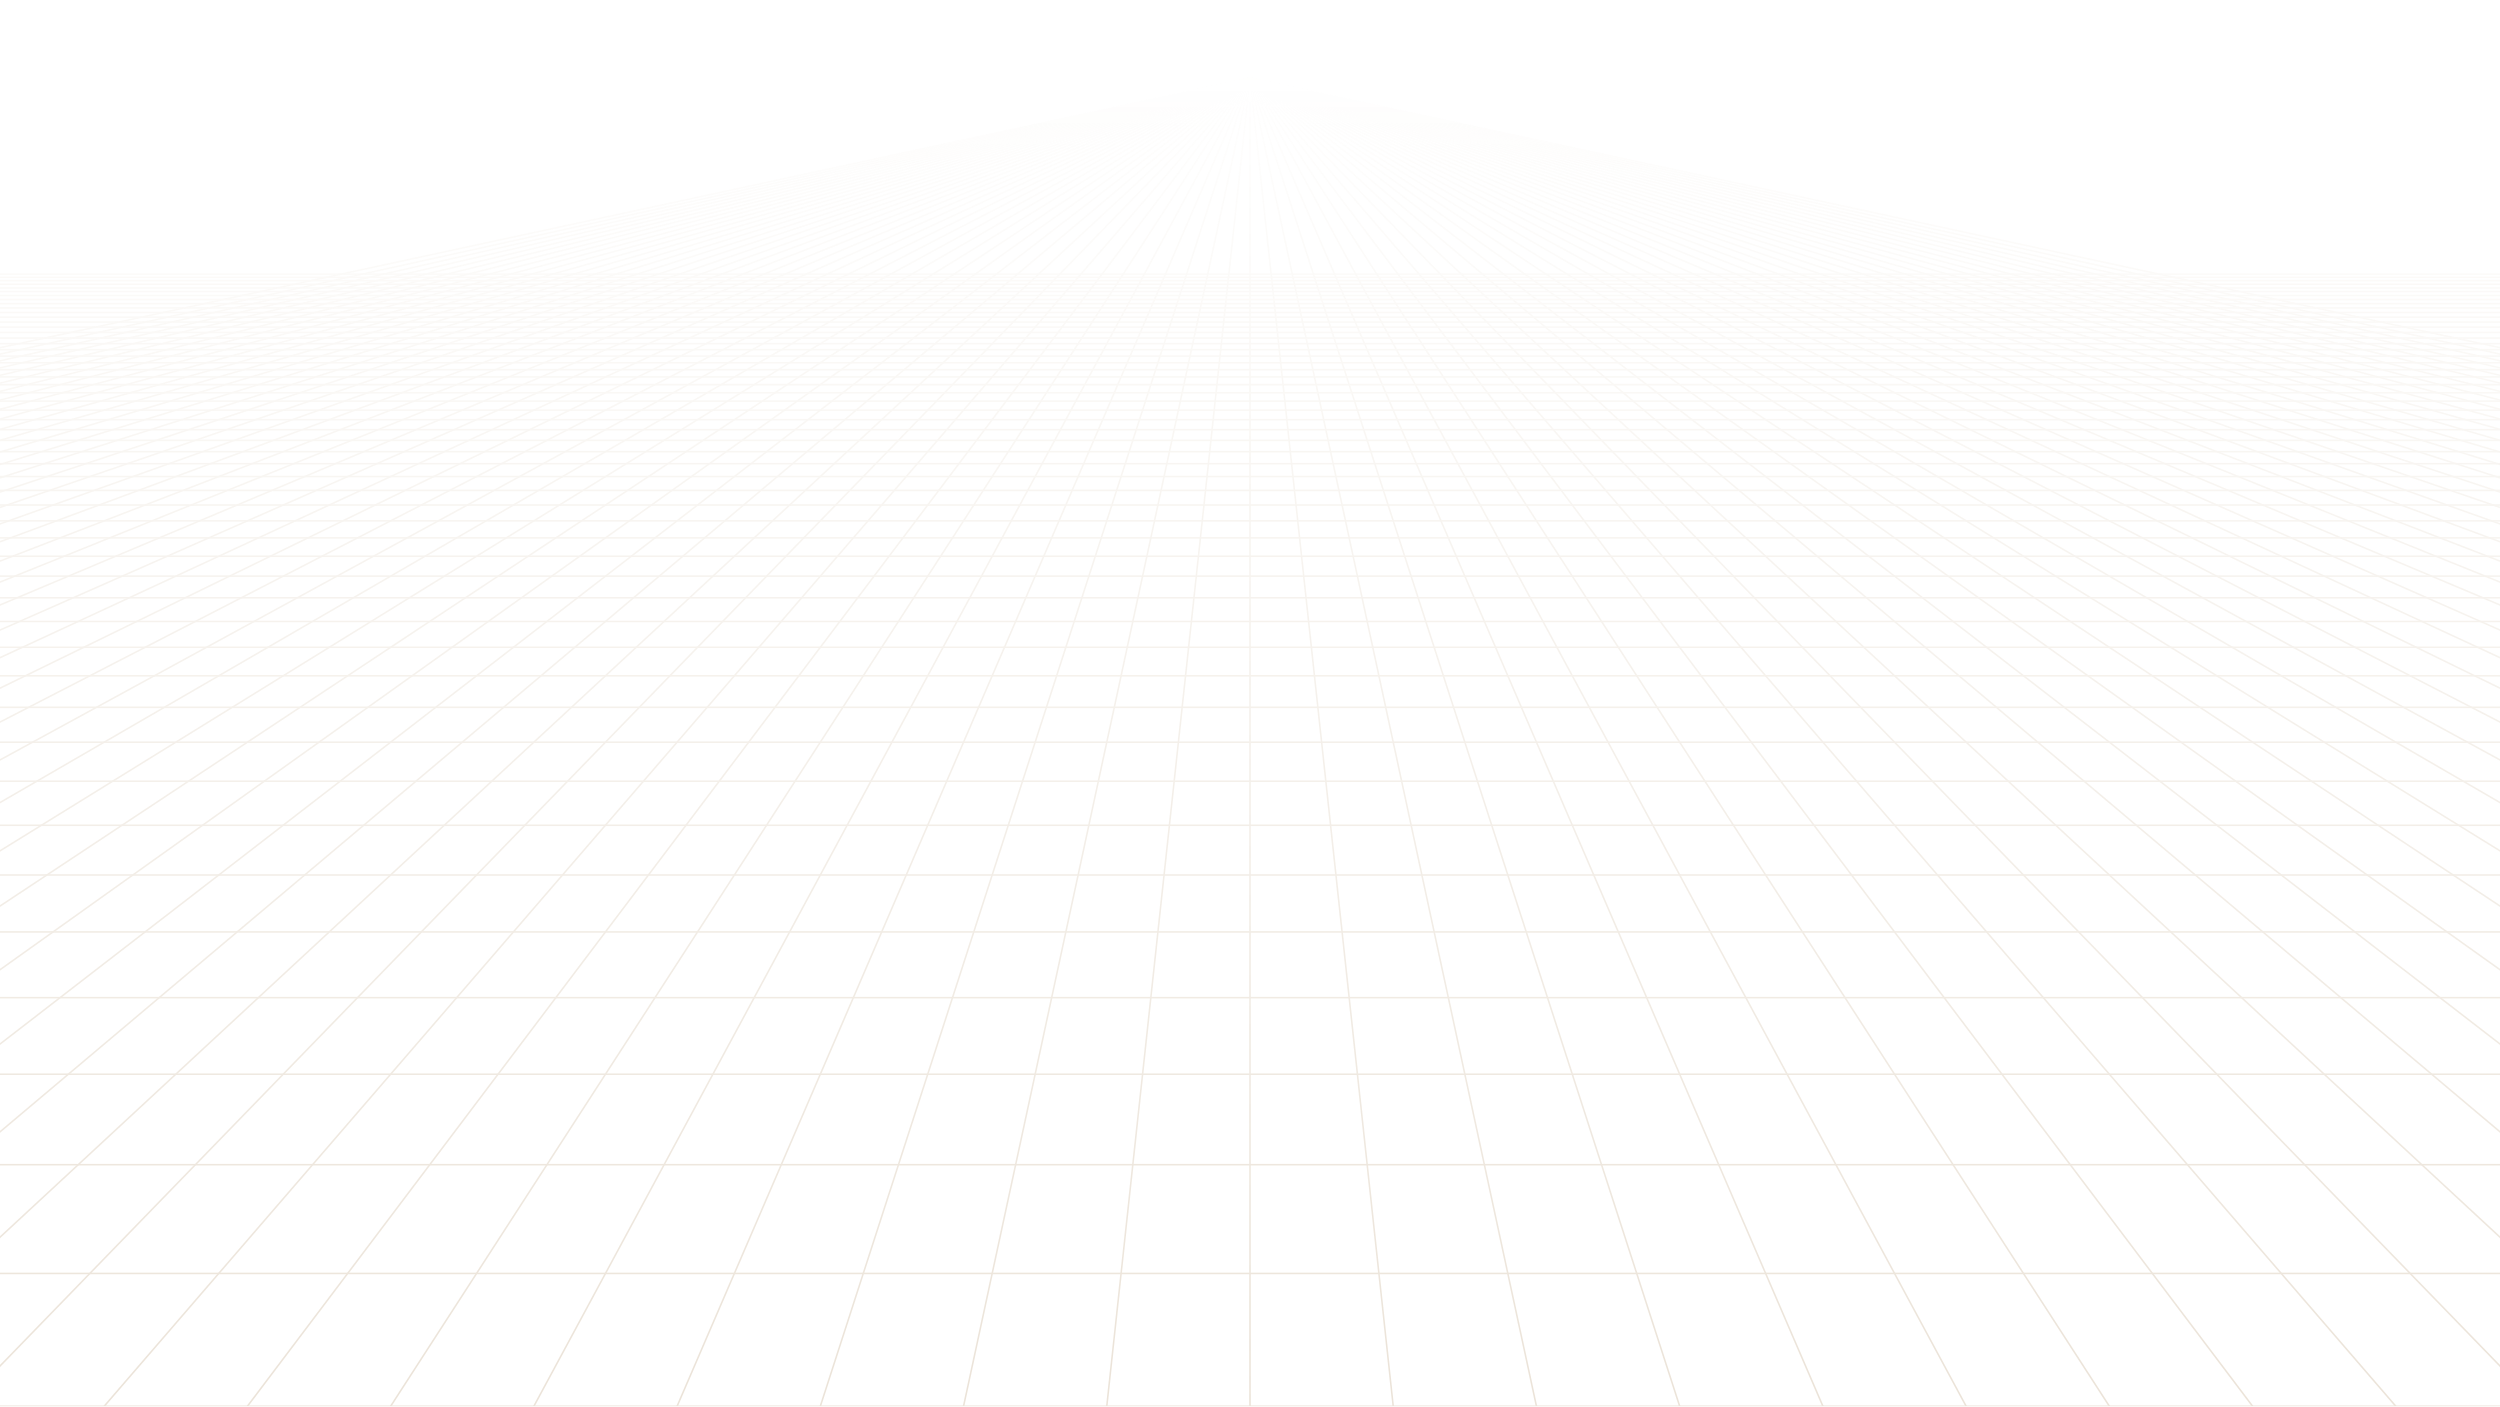
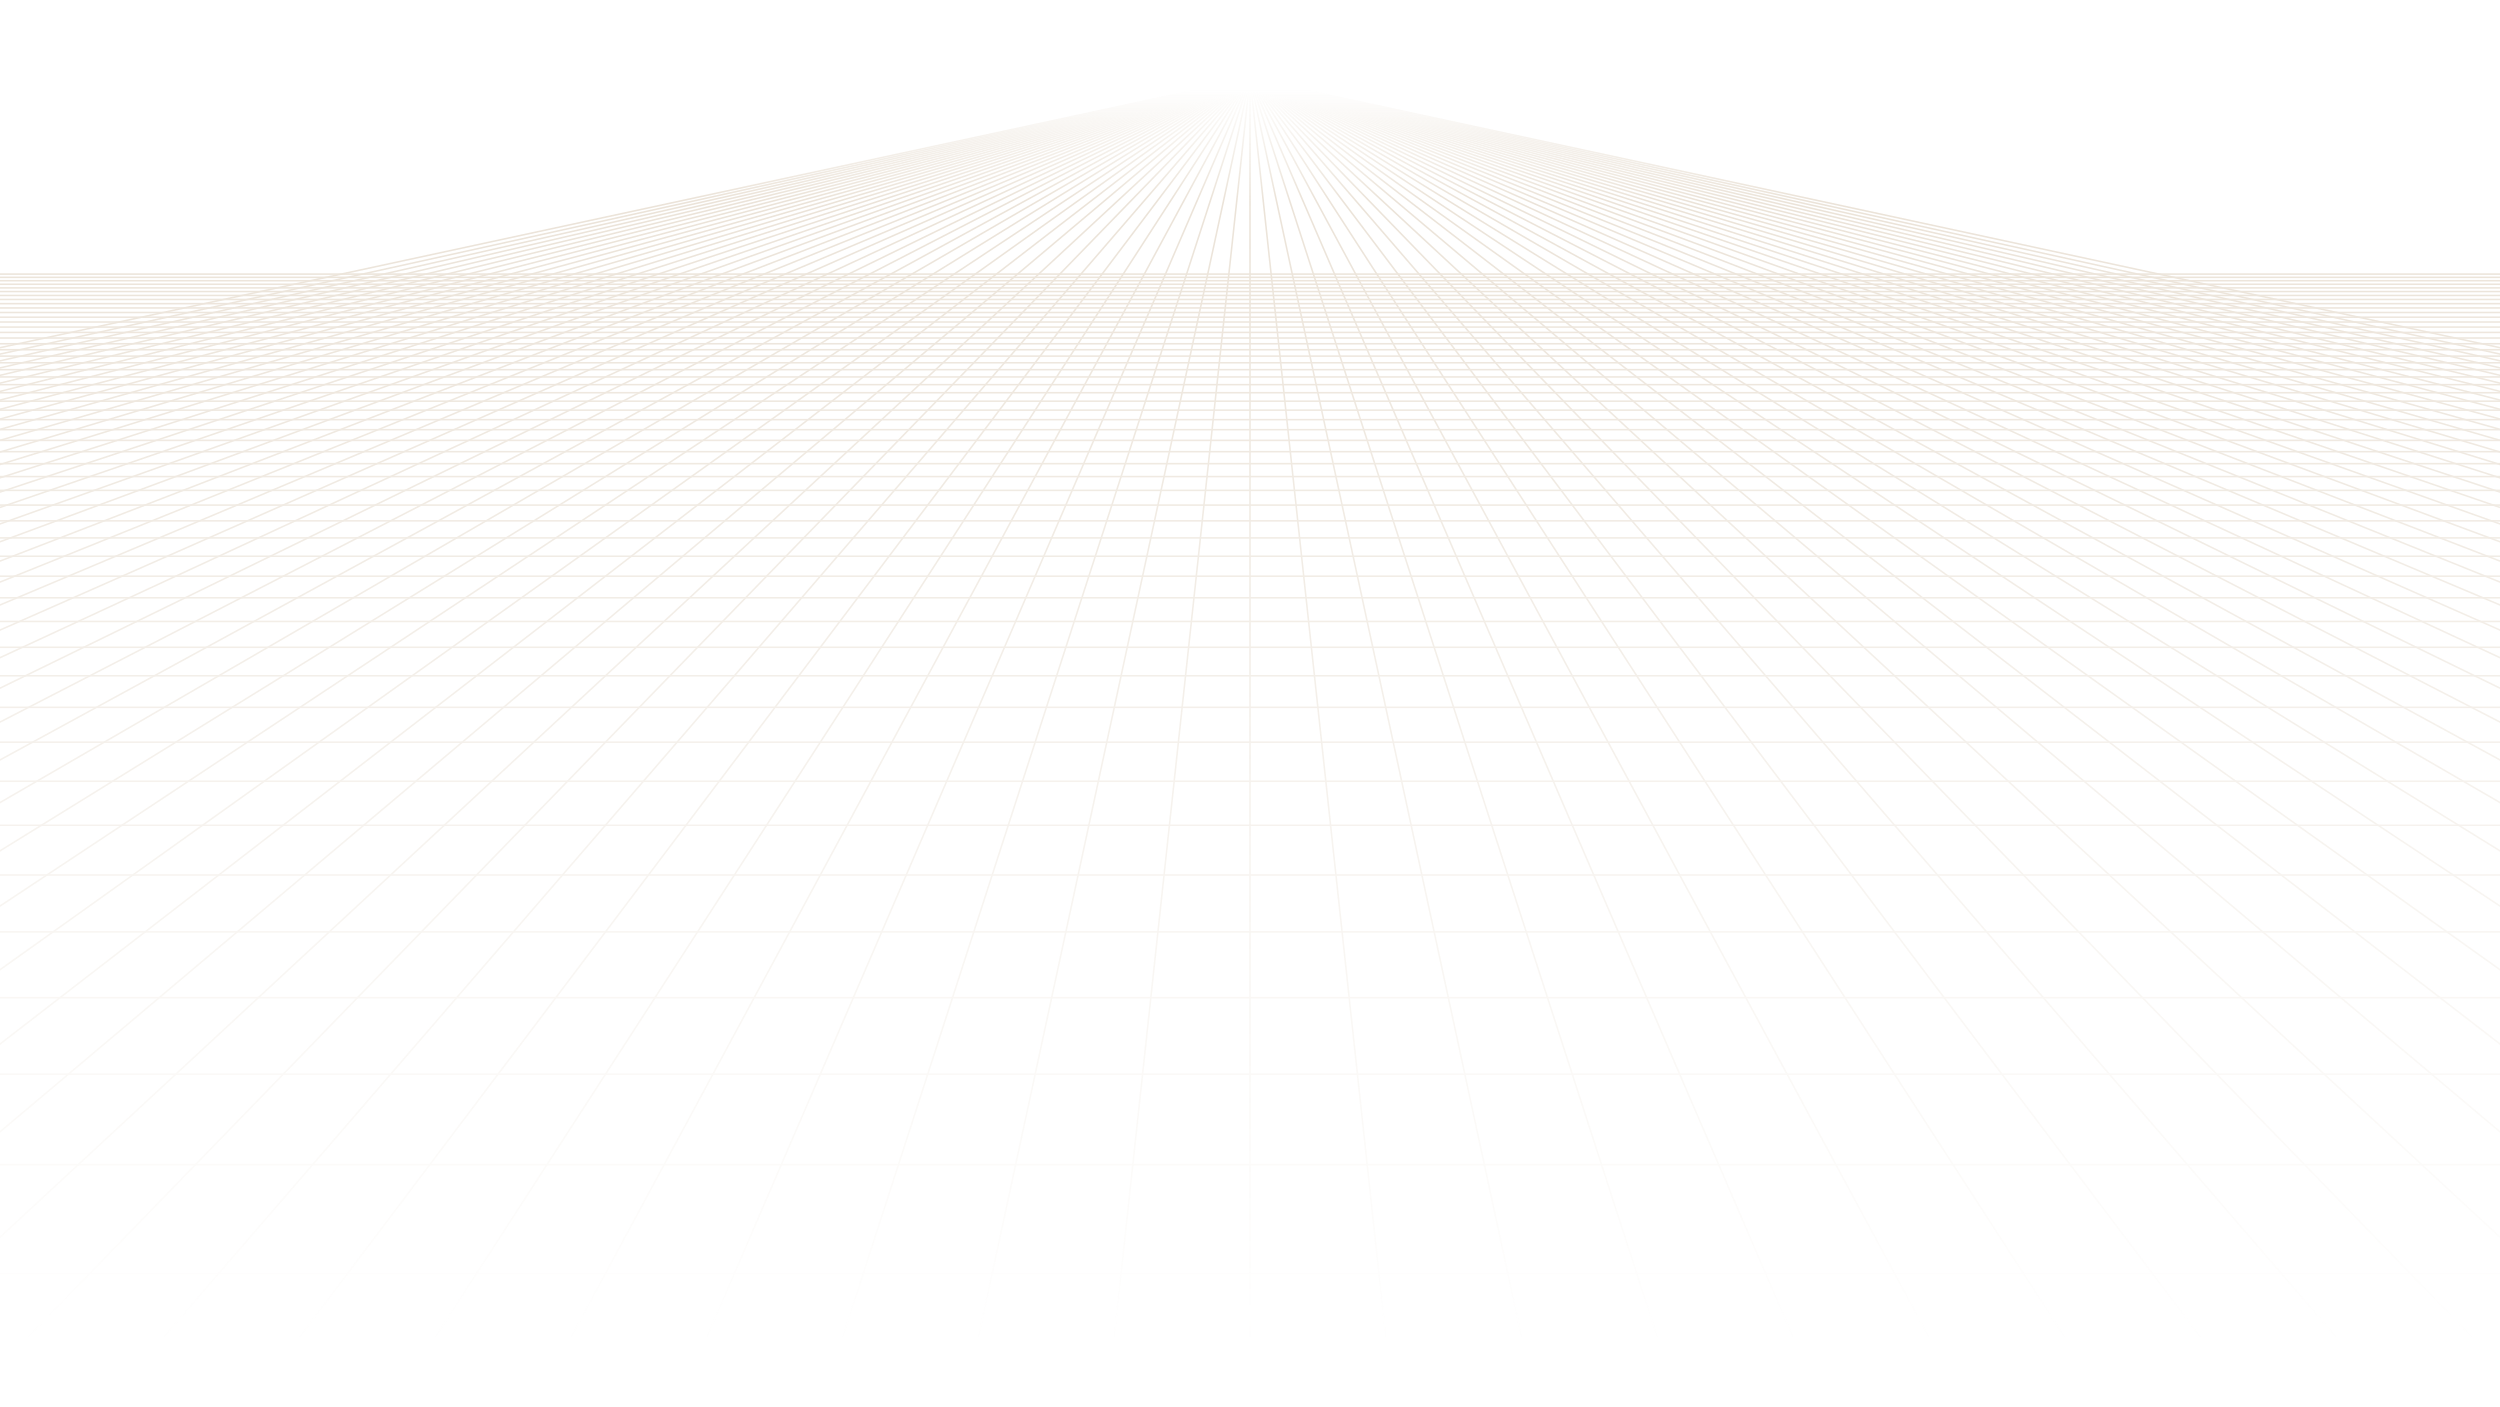
<svg xmlns="http://www.w3.org/2000/svg" viewBox="0 0 1920 1080" preserveAspectRatio="none">
  <defs>
    <linearGradient id="fade" x1="0" y1="0" x2="0" y2="1">
      <stop offset="0" stop-color="#fff" stop-opacity="0" />
-       <stop offset="0.04" stop-color="#fff" stop-opacity="0" />
-       <stop offset="0.38" stop-color="#fff" stop-opacity="0.35" />
-       <stop offset="1" stop-color="#fff" stop-opacity="0.9" />
+       <stop offset="0.06" stop-color="#fff" stop-opacity="0" />
+       <stop offset="0.14" stop-color="#fff" stop-opacity="0.9" />
+       <stop offset="0.62" stop-color="#fff" stop-opacity="0.35" />
+       <stop offset="0.96" stop-color="#fff" stop-opacity="0" />
+       <stop offset="1" stop-color="#fff" stop-opacity="0" />
    </linearGradient>
    <mask id="fadeMask">
      <rect x="0" y="0" width="1920" height="1080" fill="url(#fade)" />
    </mask>
  </defs>
  <g stroke="#B4966E" stroke-width="1.2" opacity="0.3" mask="url(#fadeMask)">
    <line x1="0" y1="1080.0" x2="1920" y2="1080.0" />
    <line x1="0" y1="978.0" x2="1920" y2="978.0" />
    <line x1="0" y1="894.5" x2="1920" y2="894.5" />
    <line x1="0" y1="825.0" x2="1920" y2="825.0" />
    <line x1="0" y1="766.2" x2="1920" y2="766.2" />
    <line x1="0" y1="715.7" x2="1920" y2="715.7" />
    <line x1="0" y1="672.0" x2="1920" y2="672.0" />
    <line x1="0" y1="633.8" x2="1920" y2="633.8" />
    <line x1="0" y1="600.0" x2="1920" y2="600.0" />
    <line x1="0" y1="570.0" x2="1920" y2="570.0" />
    <line x1="0" y1="543.2" x2="1920" y2="543.2" />
    <line x1="0" y1="519.0" x2="1920" y2="519.0" />
    <line x1="0" y1="497.1" x2="1920" y2="497.1" />
    <line x1="0" y1="477.3" x2="1920" y2="477.3" />
    <line x1="0" y1="459.1" x2="1920" y2="459.1" />
    <line x1="0" y1="442.5" x2="1920" y2="442.5" />
    <line x1="0" y1="427.2" x2="1920" y2="427.2" />
    <line x1="0" y1="413.1" x2="1920" y2="413.1" />
    <line x1="0" y1="400.0" x2="1920" y2="400.0" />
    <line x1="0" y1="387.9" x2="1920" y2="387.9" />
    <line x1="0" y1="376.6" x2="1920" y2="376.6" />
    <line x1="0" y1="366.0" x2="1920" y2="366.0" />
    <line x1="0" y1="356.1" x2="1920" y2="356.1" />
    <line x1="0" y1="346.9" x2="1920" y2="346.9" />
    <line x1="0" y1="338.2" x2="1920" y2="338.2" />
    <line x1="0" y1="330.0" x2="1920" y2="330.0" />
    <line x1="0" y1="322.3" x2="1920" y2="322.3" />
    <line x1="0" y1="315.0" x2="1920" y2="315.0" />
    <line x1="0" y1="308.1" x2="1920" y2="308.1" />
    <line x1="0" y1="301.6" x2="1920" y2="301.6" />
    <line x1="0" y1="295.4" x2="1920" y2="295.4" />
    <line x1="0" y1="289.5" x2="1920" y2="289.5" />
    <line x1="0" y1="283.9" x2="1920" y2="283.9" />
    <line x1="0" y1="278.6" x2="1920" y2="278.6" />
    <line x1="0" y1="273.5" x2="1920" y2="273.5" />
    <line x1="0" y1="268.6" x2="1920" y2="268.6" />
    <line x1="0" y1="264.0" x2="1920" y2="264.0" />
    <line x1="0" y1="259.6" x2="1920" y2="259.6" />
    <line x1="0" y1="255.3" x2="1920" y2="255.3" />
    <line x1="0" y1="251.2" x2="1920" y2="251.2" />
    <line x1="0" y1="247.3" x2="1920" y2="247.3" />
    <line x1="0" y1="243.6" x2="1920" y2="243.6" />
    <line x1="0" y1="240.0" x2="1920" y2="240.0" />
    <line x1="0" y1="236.5" x2="1920" y2="236.5" />
    <line x1="0" y1="233.2" x2="1920" y2="233.2" />
    <line x1="0" y1="230.0" x2="1920" y2="230.0" />
    <line x1="0" y1="226.9" x2="1920" y2="226.9" />
    <line x1="0" y1="223.9" x2="1920" y2="223.9" />
    <line x1="0" y1="221.1" x2="1920" y2="221.1" />
    <line x1="0" y1="218.3" x2="1920" y2="218.3" />
    <line x1="0" y1="215.6" x2="1920" y2="215.6" />
    <line x1="0" y1="213.0" x2="1920" y2="213.0" />
    <line x1="0" y1="210.5" x2="1920" y2="210.5" />
    <line x1="960.0" y1="1080" x2="960.0" y2="60.0" />
    <line x1="850.0" y1="1080" x2="960.0" y2="60.0" />
    <line x1="1070.0" y1="1080" x2="960.0" y2="60.0" />
    <line x1="1180.0" y1="1080" x2="960.0" y2="60.0" />
    <line x1="740.0" y1="1080" x2="960.0" y2="60.0" />
    <line x1="1290.0" y1="1080" x2="960.0" y2="60.0" />
    <line x1="630.0" y1="1080" x2="960.0" y2="60.0" />
    <line x1="1400.0" y1="1080" x2="960.0" y2="60.0" />
    <line x1="520.0" y1="1080" x2="960.0" y2="60.0" />
    <line x1="410.0" y1="1080" x2="960.0" y2="60.0" />
    <line x1="1510.0" y1="1080" x2="960.0" y2="60.0" />
    <line x1="1620.0" y1="1080" x2="960.0" y2="60.0" />
    <line x1="300.0" y1="1080" x2="960.0" y2="60.0" />
    <line x1="1730.0" y1="1080" x2="960.0" y2="60.0" />
    <line x1="190.0" y1="1080" x2="960.0" y2="60.0" />
    <line x1="1840.0" y1="1080" x2="960.0" y2="60.0" />
    <line x1="80.0" y1="1080" x2="960.0" y2="60.0" />
    <line x1="-30.0" y1="1080" x2="960.0" y2="60.0" />
    <line x1="1950.0" y1="1080" x2="960.0" y2="60.0" />
    <line x1="-140.0" y1="1080" x2="960.0" y2="60.0" />
    <line x1="2060.0" y1="1080" x2="960.0" y2="60.0" />
    <line x1="2170.0" y1="1080" x2="960.0" y2="60.0" />
    <line x1="-250.0" y1="1080" x2="960.0" y2="60.0" />
    <line x1="2280.0" y1="1080" x2="960.0" y2="60.0" />
    <line x1="-360.0" y1="1080" x2="960.0" y2="60.0" />
    <line x1="-470.0" y1="1080" x2="960.0" y2="60.0" />
    <line x1="2390.0" y1="1080" x2="960.0" y2="60.0" />
    <line x1="-580.0" y1="1080" x2="960.0" y2="60.0" />
    <line x1="2500.0" y1="1080" x2="960.0" y2="60.0" />
    <line x1="2610.0" y1="1080" x2="960.0" y2="60.0" />
    <line x1="-690.0" y1="1080" x2="960.0" y2="60.0" />
    <line x1="2720.0" y1="1080" x2="960.0" y2="60.0" />
    <line x1="-800.0" y1="1080" x2="960.0" y2="60.0" />
    <line x1="-910.0" y1="1080" x2="960.0" y2="60.0" />
    <line x1="2830.0" y1="1080" x2="960.0" y2="60.0" />
    <line x1="2940.0" y1="1080" x2="960.0" y2="60.0" />
    <line x1="-1020.0" y1="1080" x2="960.0" y2="60.0" />
    <line x1="3050.0" y1="1080" x2="960.0" y2="60.0" />
    <line x1="-1130.0" y1="1080" x2="960.0" y2="60.0" />
    <line x1="3160.0" y1="1080" x2="960.0" y2="60.0" />
    <line x1="-1240.0" y1="1080" x2="960.0" y2="60.0" />
    <line x1="-1350.0" y1="1080" x2="960.0" y2="60.0" />
    <line x1="3270.0" y1="1080" x2="960.0" y2="60.0" />
    <line x1="3380.0" y1="1080" x2="960.0" y2="60.0" />
    <line x1="-1460.0" y1="1080" x2="960.0" y2="60.0" />
    <line x1="3490.0" y1="1080" x2="960.0" y2="60.0" />
    <line x1="-1570.0" y1="1080" x2="960.0" y2="60.0" />
    <line x1="3600.0" y1="1080" x2="960.0" y2="60.0" />
    <line x1="-1680.0" y1="1080" x2="960.0" y2="60.0" />
    <line x1="-1790.0" y1="1080" x2="960.0" y2="60.0" />
    <line x1="3710.0" y1="1080" x2="960.0" y2="60.0" />
    <line x1="-1900.0" y1="1080" x2="960.0" y2="60.0" />
    <line x1="3820.0" y1="1080" x2="960.0" y2="60.0" />
    <line x1="3930.0" y1="1080" x2="960.0" y2="60.0" />
    <line x1="-2010.0" y1="1080" x2="960.0" y2="60.0" />
    <line x1="4040.0" y1="1080" x2="960.0" y2="60.0" />
    <line x1="-2120.0" y1="1080" x2="960.0" y2="60.0" />
    <line x1="-2230.0" y1="1080" x2="960.0" y2="60.0" />
    <line x1="4150.0" y1="1080" x2="960.0" y2="60.0" />
    <line x1="-2340.0" y1="1080" x2="960.0" y2="60.0" />
    <line x1="4260.0" y1="1080" x2="960.0" y2="60.0" />
    <line x1="4370.0" y1="1080" x2="960.0" y2="60.0" />
    <line x1="-2450.0" y1="1080" x2="960.0" y2="60.0" />
    <line x1="4480.0" y1="1080" x2="960.0" y2="60.0" />
    <line x1="-2560.0" y1="1080" x2="960.0" y2="60.0" />
    <line x1="-2670.0" y1="1080" x2="960.0" y2="60.0" />
    <line x1="4590.0" y1="1080" x2="960.0" y2="60.0" />
    <line x1="4700.0" y1="1080" x2="960.0" y2="60.0" />
    <line x1="-2780.0" y1="1080" x2="960.0" y2="60.0" />
    <line x1="4810.0" y1="1080" x2="960.0" y2="60.0" />
    <line x1="-2890.0" y1="1080" x2="960.0" y2="60.0" />
    <line x1="4920.0" y1="1080" x2="960.0" y2="60.0" />
    <line x1="-3000.0" y1="1080" x2="960.0" y2="60.0" />
    <line x1="-3110.0" y1="1080" x2="960.0" y2="60.0" />
    <line x1="5030.0" y1="1080" x2="960.0" y2="60.0" />
    <line x1="-3220.0" y1="1080" x2="960.0" y2="60.0" />
    <line x1="5140.0" y1="1080" x2="960.0" y2="60.0" />
    <line x1="5250.0" y1="1080" x2="960.0" y2="60.0" />
    <line x1="-3330.0" y1="1080" x2="960.0" y2="60.0" />
    <line x1="5360.0" y1="1080" x2="960.0" y2="60.0" />
    <line x1="-3440.0" y1="1080" x2="960.0" y2="60.0" />
    <line x1="-3550.0" y1="1080" x2="960.0" y2="60.0" />
    <line x1="5470.0" y1="1080" x2="960.0" y2="60.0" />
    <line x1="-3660.0" y1="1080" x2="960.0" y2="60.0" />
    <line x1="5580.0" y1="1080" x2="960.0" y2="60.0" />
    <line x1="5690.0" y1="1080" x2="960.0" y2="60.0" />
    <line x1="-3770.0" y1="1080" x2="960.0" y2="60.0" />
  </g>
</svg>
